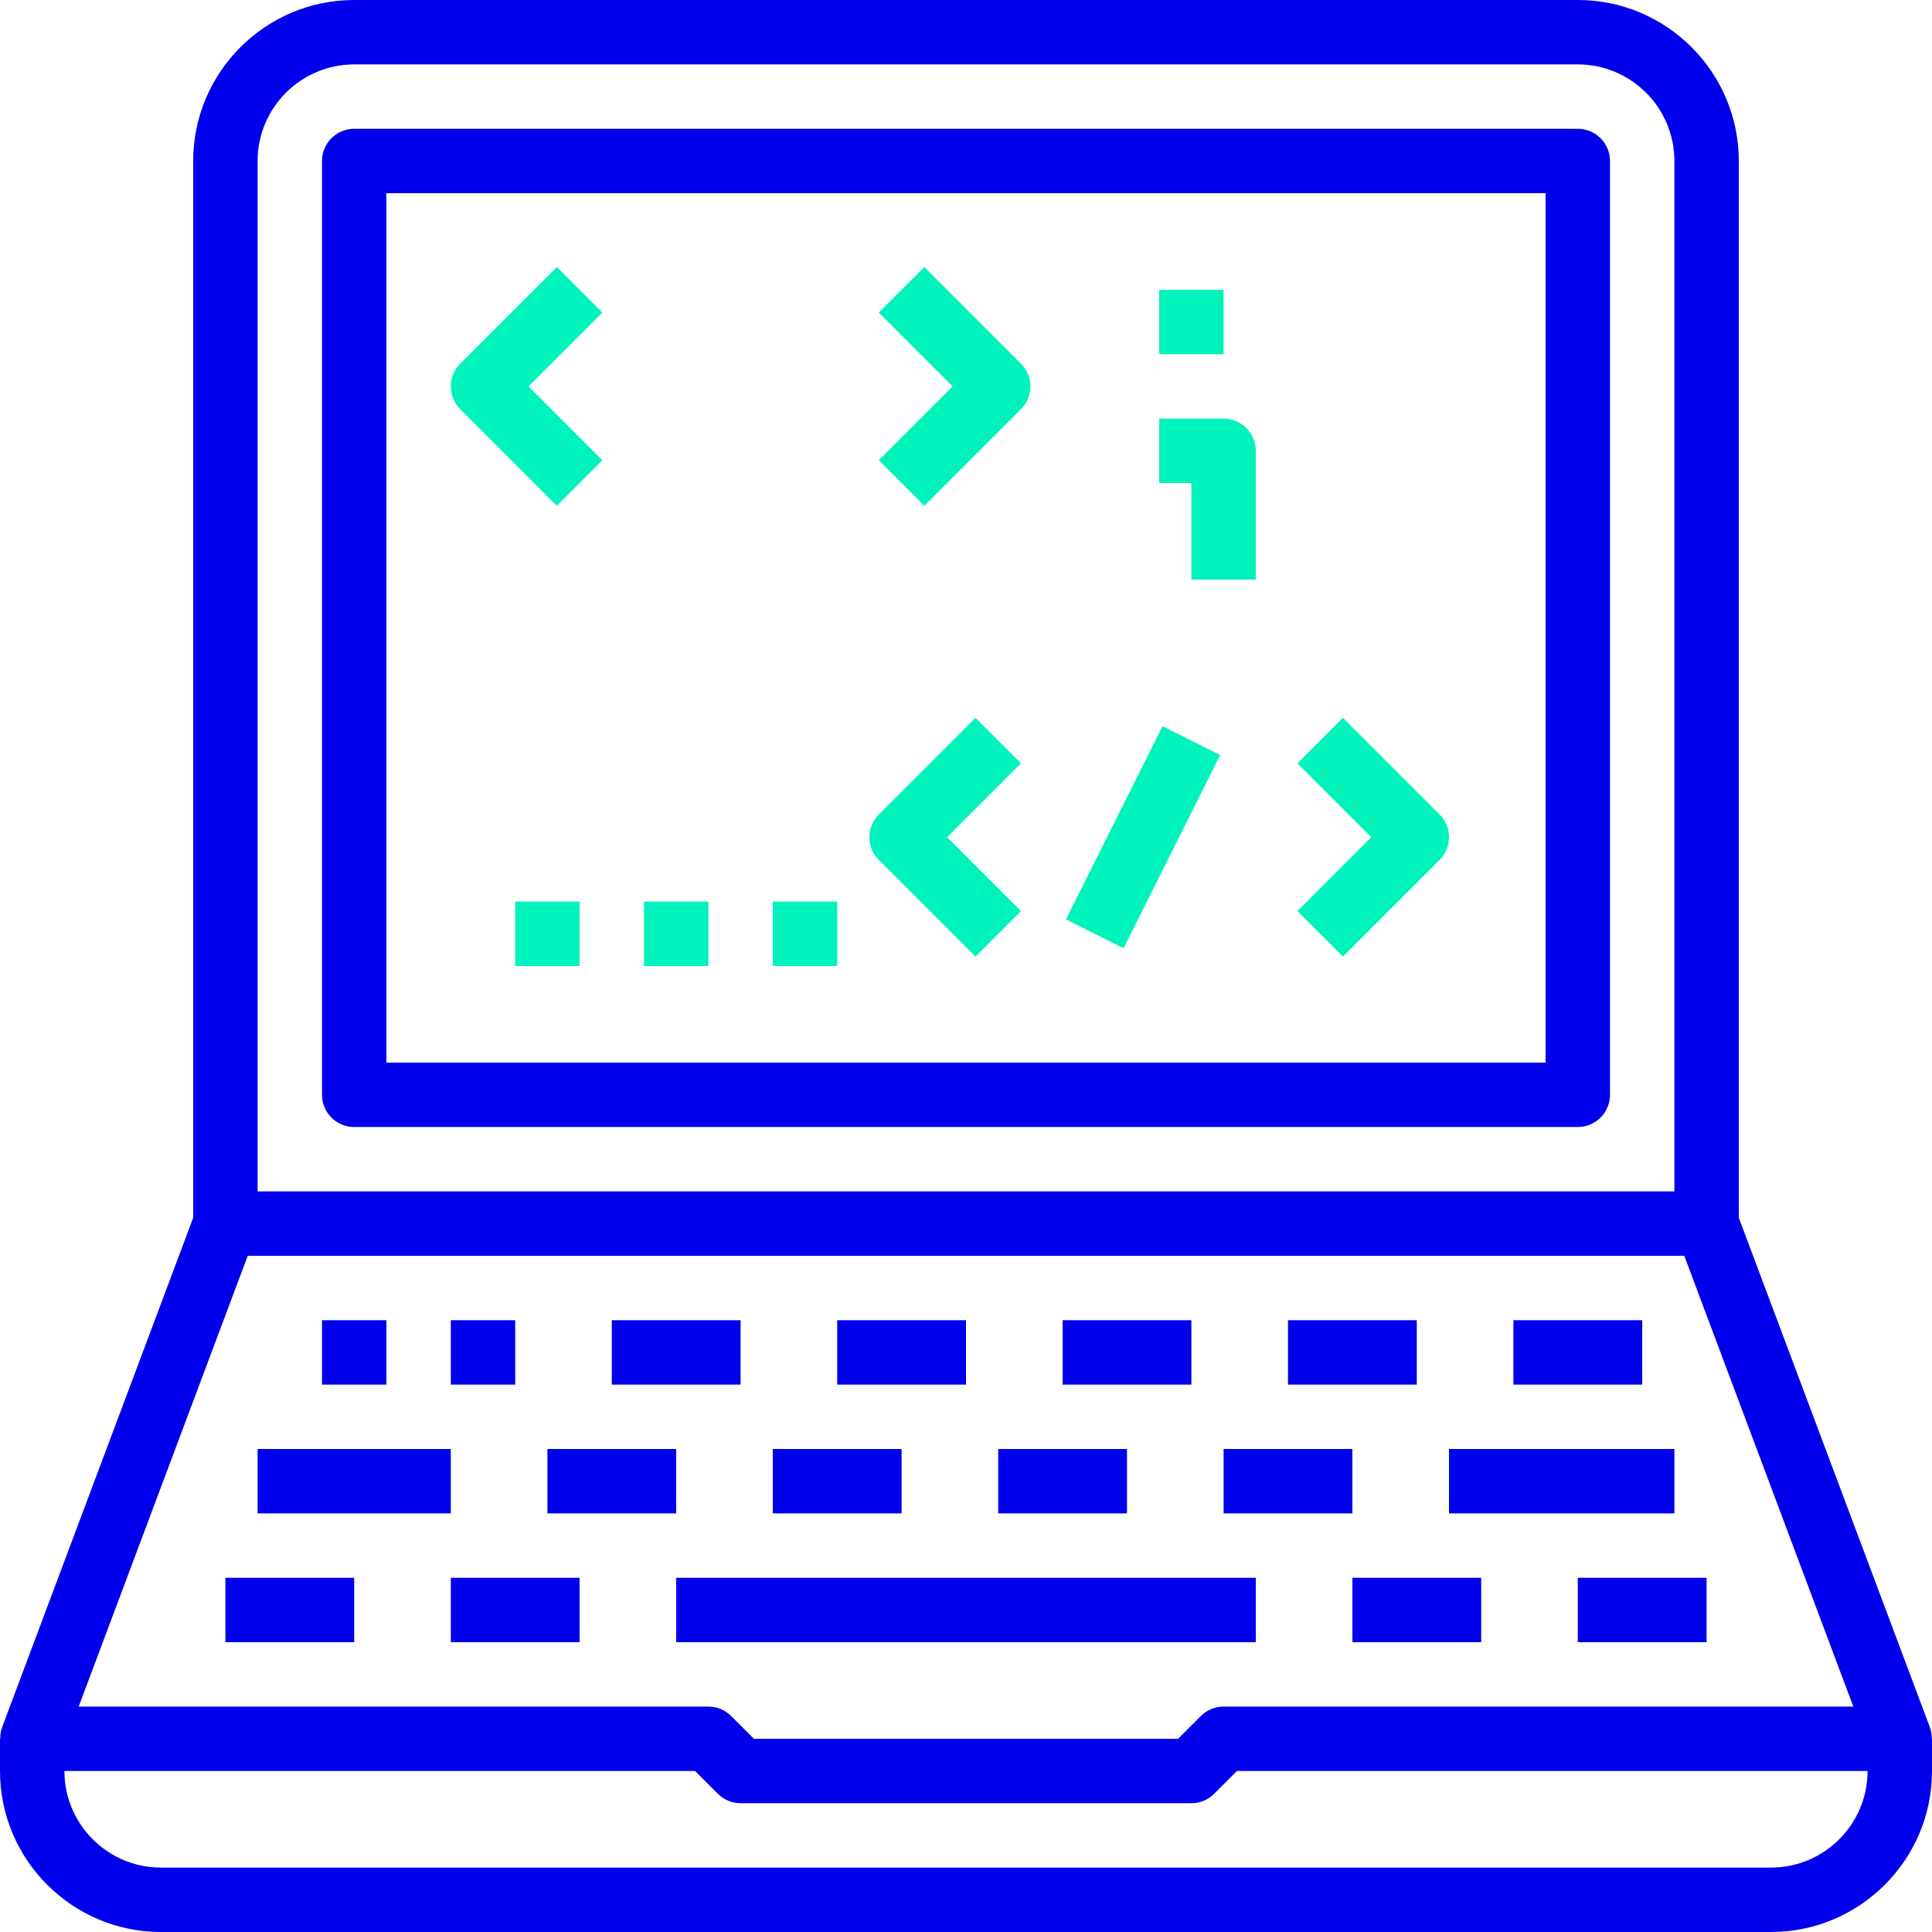
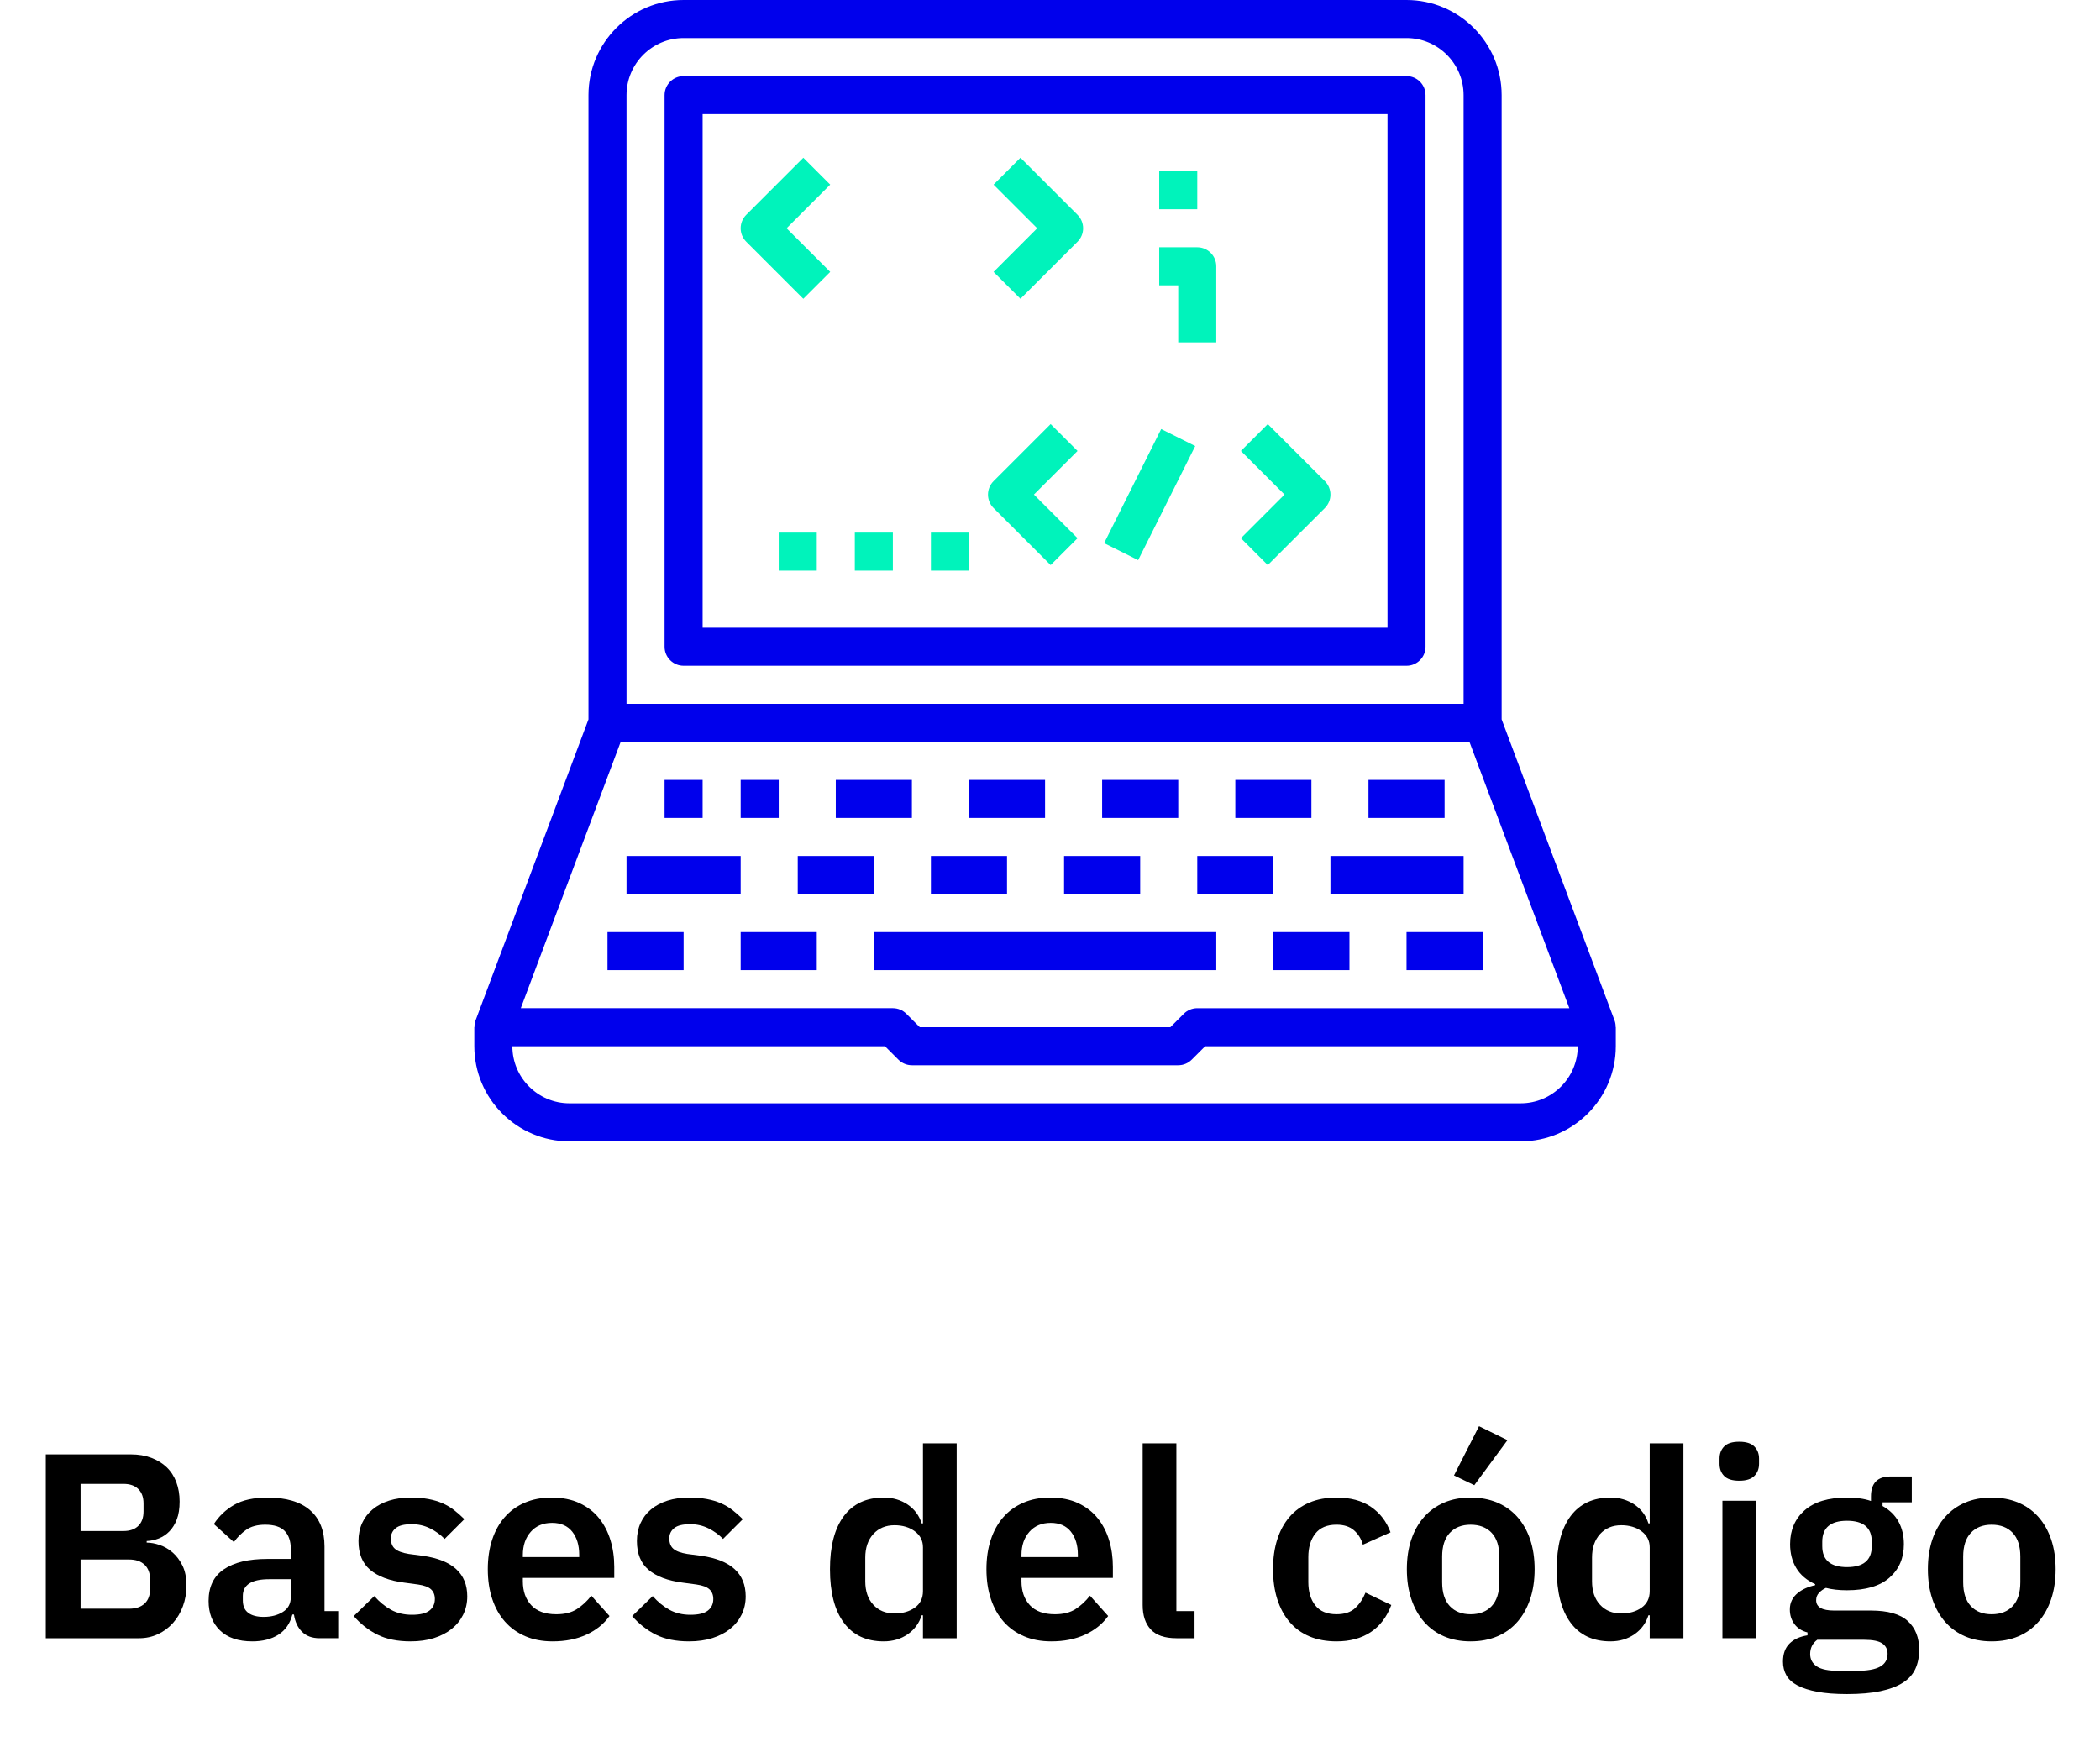
- <svg xmlns="http://www.w3.org/2000/svg" width="104px" height="104px" viewBox="0 0 104 104" version="1.1">
-   <g id="Landing-podcast" stroke="none" stroke-width="1" fill="none" fill-rule="evenodd">
-     <g id="Landing-podcast_Mobile" transform="translate(-108, -4569)" fill-rule="nonzero">
+ <svg xmlns="http://www.w3.org/2000/svg" version="1.1" id="Capa_1" x="0px" y="0px" width="191.333px" height="159.167px" viewBox="-41.5 0 191.333 159.167" enable-background="new -41.5 0 191.333 159.167" xml:space="preserve">
+   <g id="Landing-podcast">
+     <g id="Landing-podcast_Mobile" transform="translate(-108, -4569)">
      <g id="topicos" transform="translate(0, 4004)">
-         <g id="3" transform="translate(0, 552)">
+         <g id="_x33_" transform="translate(0, 552)">
          <g id="icon3" transform="translate(108, 13)">
-             <path d="M8.667,104 L95.333,104 C100.112,104 104,100.112 104,95.333 L104,93.6 L103.988,93.6 C103.988,93.395 103.964,93.189 103.891,92.992 L93.6,65.551 L93.6,8.667 C93.6,3.888 89.712,0 84.933,0 L19.067,0 C14.288,0 10.4,3.888 10.4,8.667 L10.4,65.551 L0.109,92.992 C0.036,93.189 0.012,93.395 0.012,93.6 L0,93.6 L0,95.333 C0,100.112 3.888,104 8.667,104 Z M95.333,100.533 L8.667,100.533 C5.8,100.533 3.467,98.2 3.467,95.333 L37.416,95.333 L38.641,96.559 C38.965,96.885 39.407,97.067 39.867,97.067 L64.133,97.067 C64.593,97.067 65.035,96.885 65.359,96.559 L66.584,95.333 L100.533,95.333 C100.533,98.2 98.2,100.533 95.333,100.533 Z M19.067,3.467 L84.933,3.467 C87.8,3.467 90.133,5.8 90.133,8.667 L90.133,64.133 L13.867,64.133 L13.867,8.667 C13.867,5.8 16.2,3.467 19.067,3.467 Z M13.335,67.6 L90.665,67.6 L99.765,91.867 L65.867,91.867 C65.407,91.867 64.965,92.049 64.641,92.375 L63.416,93.6 L40.584,93.6 L39.359,92.375 C39.035,92.049 38.593,91.867 38.133,91.867 L4.235,91.867 L13.335,67.6 Z" id="Shape" fill="#0000EC" />
-             <rect id="Rectangle" fill="#0000EC" x="12.133" y="84.933" width="6.933" height="3.467" />
-             <rect id="Rectangle" fill="#0000EC" x="24.267" y="84.933" width="6.933" height="3.467" />
-             <rect id="Rectangle" fill="#0000EC" x="36.4" y="84.933" width="31.2" height="3.467" />
-             <rect id="Rectangle" fill="#0000EC" x="72.8" y="84.933" width="6.933" height="3.467" />
-             <rect id="Rectangle" fill="#0000EC" x="84.933" y="84.933" width="6.933" height="3.467" />
-             <rect id="Rectangle" fill="#0000EC" x="13.867" y="78" width="10.4" height="3.467" />
-             <rect id="Rectangle" fill="#0000EC" x="29.467" y="78" width="6.933" height="3.467" />
-             <rect id="Rectangle" fill="#0000EC" x="41.6" y="78" width="6.933" height="3.467" />
-             <rect id="Rectangle" fill="#0000EC" x="53.733" y="78" width="6.933" height="3.467" />
-             <rect id="Rectangle" fill="#0000EC" x="65.867" y="78" width="6.933" height="3.467" />
-             <rect id="Rectangle" fill="#0000EC" x="78" y="78" width="12.133" height="3.467" />
-             <rect id="Rectangle" fill="#0000EC" x="24.267" y="71.067" width="3.467" height="3.467" />
-             <rect id="Rectangle" fill="#0000EC" x="17.333" y="71.067" width="3.467" height="3.467" />
-             <rect id="Rectangle" fill="#0000EC" x="32.933" y="71.067" width="6.933" height="3.467" />
-             <rect id="Rectangle" fill="#0000EC" x="45.067" y="71.067" width="6.933" height="3.467" />
-             <rect id="Rectangle" fill="#0000EC" x="57.2" y="71.067" width="6.933" height="3.467" />
-             <rect id="Rectangle" fill="#0000EC" x="69.333" y="71.067" width="6.933" height="3.467" />
-             <rect id="Rectangle" fill="#0000EC" x="81.467" y="71.067" width="6.933" height="3.467" />
-             <path d="M19.067,60.667 L84.933,60.667 C85.89,60.667 86.667,59.89 86.667,58.933 L86.667,8.667 C86.667,7.71 85.89,6.933 84.933,6.933 L19.067,6.933 C18.11,6.933 17.333,7.71 17.333,8.667 L17.333,58.933 C17.333,59.89 18.11,60.667 19.067,60.667 Z M20.8,10.4 L83.2,10.4 L83.2,57.2 L20.8,57.2 L20.8,10.4 Z" id="Shape" fill="#0000EC" />
-             <path d="M29.975,14.375 L24.775,19.575 C24.097,20.252 24.097,21.348 24.775,22.025 L29.975,27.225 L32.425,24.775 L28.451,20.8 L32.425,16.825 L29.975,14.375 Z" id="Path" fill="#00F3BB" />
-             <path d="M49.759,14.375 L47.308,16.825 L51.282,20.8 L47.308,24.775 L49.759,27.225 L54.959,22.025 C55.637,21.348 55.637,20.252 54.959,19.575 L49.759,14.375 Z" id="Path" fill="#00F3BB" />
-             <path d="M52.508,38.641 L47.308,43.841 C46.63,44.519 46.63,45.614 47.308,46.292 L52.508,51.492 L54.959,49.041 L50.984,45.067 L54.959,41.092 L52.508,38.641 Z" id="Path" fill="#00F3BB" />
-             <path d="M72.292,38.641 L69.841,41.092 L73.816,45.067 L69.841,49.041 L72.292,51.492 L77.492,46.292 C78.17,45.614 78.17,44.519 77.492,43.841 L72.292,38.641 Z" id="Path" fill="#00F3BB" />
-             <polygon id="Rectangle" fill="#00F3BB" transform="translate(61.53108, 45.06771) rotate(-63.43495) translate(-61.53108, -45.06771) " points="55.718 43.334 67.345 43.334 67.345 46.801 55.718 46.801" />
-             <rect id="Rectangle" fill="#00F3BB" x="41.6" y="48.533" width="3.467" height="3.467" />
-             <rect id="Rectangle" fill="#00F3BB" x="34.667" y="48.533" width="3.467" height="3.467" />
-             <rect id="Rectangle" fill="#00F3BB" x="27.733" y="48.533" width="3.467" height="3.467" />
-             <path d="M65.867,22.533 L62.4,22.533 L62.4,26 L64.133,26 L64.133,31.2 L67.6,31.2 L67.6,24.267 C67.6,23.31 66.823,22.533 65.867,22.533 Z" id="Path" fill="#00F3BB" />
-             <rect id="Rectangle" fill="#00F3BB" x="62.4" y="15.6" width="3.467" height="3.467" />
+             <path id="Shape" fill="#0000EC" d="M10.383,104h86.668c4.777,0,8.666-3.888,8.666-8.666V93.6h-0.012       c0-0.204-0.025-0.41-0.098-0.607L95.316,65.551V8.667C95.316,3.888,91.428,0,86.65,0H20.783c-4.779,0-8.667,3.888-8.667,8.667       v56.884L1.826,92.992c-0.073,0.197-0.097,0.403-0.097,0.607H1.716v1.734C1.716,100.112,5.604,104,10.383,104z M97.051,100.533       H10.383c-2.867,0-5.2-2.333-5.2-5.199h33.949l1.226,1.225c0.324,0.326,0.766,0.508,1.226,0.508H65.85       c0.459,0,0.902-0.182,1.227-0.508l1.225-1.225h33.949C102.25,98.2,99.916,100.533,97.051,100.533z M20.783,3.467H86.65       c2.867,0,5.199,2.333,5.199,5.2v55.466H15.583V8.667C15.583,5.8,17.916,3.467,20.783,3.467z M15.051,67.6h77.332l9.1,24.268       H67.584c-0.461,0-0.902,0.182-1.227,0.508L65.133,93.6H42.301l-1.226-1.225c-0.324-0.326-0.766-0.508-1.226-0.508H5.951       L15.051,67.6z" />
+             <rect id="Rectangle" x="13.85" y="84.934" fill="#0000EC" width="6.934" height="3.467" />
+             <rect id="Rectangle_1_" x="25.983" y="84.934" fill="#0000EC" width="6.934" height="3.467" />
+             <rect id="Rectangle_2_" x="38.116" y="84.934" fill="#0000EC" width="31.2" height="3.467" />
+             <rect id="Rectangle_3_" x="74.516" y="84.934" fill="#0000EC" width="6.934" height="3.467" />
+             <rect id="Rectangle_4_" x="86.65" y="84.934" fill="#0000EC" width="6.934" height="3.467" />
+             <rect id="Rectangle_5_" x="15.583" y="78" fill="#0000EC" width="10.4" height="3.467" />
+             <rect id="Rectangle_6_" x="31.183" y="78" fill="#0000EC" width="6.933" height="3.467" />
+             <rect id="Rectangle_7_" x="43.316" y="78" fill="#0000EC" width="6.934" height="3.467" />
+             <rect id="Rectangle_8_" x="55.449" y="78" fill="#0000EC" width="6.934" height="3.467" />
+             <rect id="Rectangle_9_" x="67.584" y="78" fill="#0000EC" width="6.932" height="3.467" />
+             <rect id="Rectangle_10_" x="79.717" y="78" fill="#0000EC" width="12.133" height="3.467" />
+             <rect id="Rectangle_11_" x="25.983" y="71.066" fill="#0000EC" width="3.467" height="3.467" />
+             <rect id="Rectangle_12_" x="19.05" y="71.066" fill="#0000EC" width="3.466" height="3.467" />
+             <rect id="Rectangle_13_" x="34.649" y="71.066" fill="#0000EC" width="6.934" height="3.467" />
+             <rect id="Rectangle_14_" x="46.783" y="71.066" fill="#0000EC" width="6.934" height="3.467" />
+             <rect id="Rectangle_15_" x="58.916" y="71.066" fill="#0000EC" width="6.934" height="3.467" />
+             <rect id="Rectangle_16_" x="71.051" y="71.066" fill="#0000EC" width="6.932" height="3.467" />
+             <rect id="Rectangle_17_" x="83.184" y="71.066" fill="#0000EC" width="6.934" height="3.467" />
+             <path id="Shape_1_" fill="#0000EC" d="M20.783,60.666H86.65c0.957,0,1.732-0.775,1.732-1.732V8.667       c0-0.957-0.775-1.733-1.732-1.733H20.783c-0.957,0-1.733,0.776-1.733,1.733v50.267C19.05,59.891,19.826,60.666,20.783,60.666z        M22.516,10.4h62.4v46.8h-62.4V10.4z" />
+             <path id="Path_5_" fill="#00F3BB" d="M31.691,14.375l-5.2,5.2c-0.678,0.678-0.678,1.773,0,2.451l5.2,5.2l2.451-2.451       L30.167,20.8l3.974-3.975L31.691,14.375z" />
+             <path id="Path_1_" fill="#00F3BB" d="M51.475,14.375l-2.45,2.451l3.974,3.975l-3.974,3.975l2.45,2.451l5.201-5.2       c0.678-0.678,0.678-1.773,0-2.451L51.475,14.375z" />
+             <path id="Path_2_" fill="#00F3BB" d="M54.225,38.641l-5.2,5.2c-0.678,0.678-0.678,1.773,0,2.451l5.2,5.2l2.451-2.451       l-3.975-3.975l3.975-3.974L54.225,38.641z" />
+             <path id="Path_3_" fill="#00F3BB" d="M74.008,38.641l-2.449,2.451l3.975,3.974l-3.975,3.975l2.449,2.451l5.201-5.2       c0.678-0.678,0.678-1.773,0-2.451L74.008,38.641z" />
+             <polygon id="Rectangle_18_" fill="#00F3BB" points="59.098,49.492 64.297,39.093 67.398,40.643 62.197,51.042      " />
+             <rect id="Rectangle_19_" x="43.316" y="48.533" fill="#00F3BB" width="3.467" height="3.467" />
+             <rect id="Rectangle_20_" x="36.383" y="48.533" fill="#00F3BB" width="3.467" height="3.467" />
+             <rect id="Rectangle_21_" x="29.45" y="48.533" fill="#00F3BB" width="3.467" height="3.467" />
+             <path id="Path_4_" fill="#00F3BB" d="M67.584,22.533h-3.467V26h1.732v5.2h3.467v-6.934       C69.316,23.31,68.539,22.533,67.584,22.533z" />
+             <rect id="Rectangle_22_" x="64.117" y="15.6" fill="#00F3BB" width="3.467" height="3.466" />
          </g>
        </g>
      </g>
    </g>
  </g>
+   <g>
+     <path d="M-37.327,132.525h7.752c0.688,0,1.308,0.104,1.86,0.312c0.552,0.208,1.02,0.496,1.404,0.864   c0.384,0.368,0.676,0.82,0.876,1.355c0.2,0.537,0.3,1.125,0.3,1.764c0,0.641-0.084,1.181-0.252,1.621   c-0.168,0.439-0.393,0.803-0.672,1.092c-0.28,0.287-0.6,0.504-0.96,0.647c-0.36,0.144-0.732,0.225-1.116,0.24v0.144   c0.368,0,0.764,0.072,1.188,0.217c0.424,0.144,0.816,0.371,1.176,0.684s0.66,0.712,0.9,1.2c0.24,0.488,0.36,1.092,0.36,1.812   c0,0.672-0.108,1.301-0.324,1.885s-0.516,1.092-0.9,1.523c-0.384,0.432-0.84,0.771-1.368,1.02   c-0.528,0.249-1.104,0.373-1.728,0.373h-8.496V132.525z M-34.158,139.509h3.912c0.576,0,1.024-0.155,1.344-0.468   c0.32-0.313,0.48-0.748,0.48-1.309v-0.744c0-0.559-0.16-0.996-0.48-1.308c-0.32-0.312-0.768-0.468-1.344-0.468h-3.912V139.509z    M-34.158,146.589h4.416c0.608,0,1.08-0.156,1.416-0.468c0.336-0.313,0.504-0.764,0.504-1.356v-0.815   c0-0.592-0.168-1.049-0.504-1.368c-0.336-0.32-0.808-0.479-1.416-0.479h-4.416V146.589z" />
+     <path d="M-12.39,149.277c-0.672,0-1.204-0.196-1.596-0.588c-0.392-0.393-0.636-0.916-0.732-1.572h-0.144   c-0.208,0.815-0.632,1.428-1.272,1.836c-0.64,0.408-1.432,0.611-2.376,0.611c-1.28,0-2.264-0.334-2.952-1.004   s-1.032-1.563-1.032-2.68c0-1.292,0.464-2.253,1.392-2.883c0.928-0.631,2.248-0.945,3.96-0.945h2.136v-0.912   c0-0.703-0.184-1.248-0.552-1.632c-0.369-0.384-0.96-0.576-1.776-0.576c-0.72,0-1.3,0.156-1.74,0.468   c-0.44,0.313-0.813,0.685-1.116,1.117l-1.824-1.643c0.464-0.725,1.08-1.308,1.848-1.75c0.768-0.442,1.784-0.664,3.048-0.664   c1.696,0,2.984,0.383,3.864,1.149s1.32,1.868,1.32,3.304v5.891h1.248v2.473H-12.39z M-17.479,147.333   c0.688,0,1.272-0.151,1.752-0.452c0.48-0.303,0.72-0.748,0.72-1.336V143.9h-1.968c-1.6,0-2.4,0.509-2.4,1.525v0.406   c0,0.508,0.164,0.885,0.492,1.131C-18.555,147.21-18.086,147.333-17.479,147.333z" />
+     <path d="M-4.087,149.564c-1.2,0-2.208-0.203-3.024-0.611s-1.536-0.973-2.16-1.692l1.872-1.823c0.464,0.527,0.972,0.943,1.524,1.248   c0.552,0.303,1.188,0.455,1.908,0.455c0.736,0,1.268-0.127,1.596-0.384c0.328-0.256,0.492-0.608,0.492-1.056   c0-0.368-0.116-0.66-0.348-0.877c-0.232-0.215-0.628-0.363-1.188-0.443l-1.248-0.168c-1.36-0.176-2.396-0.564-3.108-1.164   s-1.068-1.477-1.068-2.628c0-0.608,0.112-1.155,0.336-1.644s0.544-0.904,0.96-1.248s0.916-0.608,1.5-0.793   c0.584-0.184,1.236-0.275,1.956-0.275c0.608,0,1.148,0.044,1.62,0.132c0.472,0.089,0.9,0.216,1.284,0.384   c0.384,0.168,0.735,0.377,1.056,0.625c0.32,0.248,0.632,0.523,0.936,0.827l-1.8,1.8c-0.368-0.384-0.808-0.703-1.32-0.959   s-1.072-0.385-1.68-0.385c-0.672,0-1.156,0.12-1.452,0.359c-0.296,0.24-0.444,0.553-0.444,0.937c0,0.417,0.124,0.732,0.372,0.948   c0.248,0.216,0.668,0.372,1.26,0.468l1.272,0.168c2.704,0.384,4.056,1.616,4.056,3.696c0,0.608-0.124,1.164-0.372,1.668   s-0.596,0.936-1.044,1.296c-0.448,0.36-0.988,0.64-1.62,0.84C-2.595,149.465-3.303,149.564-4.087,149.564z" />
+     <path d="M8.849,149.564c-0.928,0-1.756-0.156-2.484-0.468s-1.344-0.751-1.848-1.319c-0.504-0.568-0.892-1.256-1.164-2.064   c-0.272-0.808-0.408-1.716-0.408-2.725c0-0.991,0.132-1.887,0.396-2.688c0.264-0.8,0.644-1.484,1.14-2.052   c0.496-0.567,1.104-1.009,1.824-1.32c0.72-0.312,1.536-0.468,2.448-0.468c0.976,0,1.824,0.168,2.544,0.504   c0.72,0.336,1.312,0.792,1.776,1.368c0.464,0.575,0.812,1.244,1.044,2.004c0.232,0.761,0.348,1.571,0.348,2.437v1.008H6.137v0.31   c0,0.905,0.256,1.632,0.768,2.181c0.512,0.548,1.272,0.821,2.28,0.821c0.768,0,1.396-0.159,1.884-0.476   c0.488-0.318,0.924-0.723,1.308-1.216l1.656,1.853c-0.512,0.723-1.212,1.288-2.1,1.697   C11.045,149.359,10.017,149.564,8.849,149.564z M8.801,138.765c-0.816,0-1.464,0.272-1.944,0.816s-0.72,1.247-0.72,2.112v0.191   h5.136v-0.216c0-0.864-0.212-1.563-0.636-2.101C10.213,139.033,9.601,138.765,8.801,138.765z" />
+     <path d="M21.281,149.564c-1.2,0-2.208-0.203-3.024-0.611s-1.536-0.973-2.16-1.692l1.872-1.823c0.464,0.527,0.972,0.943,1.524,1.248   c0.552,0.303,1.188,0.455,1.908,0.455c0.736,0,1.268-0.127,1.596-0.384c0.328-0.256,0.492-0.608,0.492-1.056   c0-0.368-0.116-0.66-0.348-0.877c-0.232-0.215-0.628-0.363-1.188-0.443l-1.248-0.168c-1.36-0.176-2.396-0.564-3.108-1.164   s-1.068-1.477-1.068-2.628c0-0.608,0.112-1.155,0.336-1.644s0.544-0.904,0.96-1.248s0.916-0.608,1.5-0.793   c0.584-0.184,1.236-0.275,1.956-0.275c0.608,0,1.148,0.044,1.62,0.132c0.472,0.089,0.9,0.216,1.284,0.384   c0.384,0.168,0.735,0.377,1.056,0.625c0.32,0.248,0.632,0.523,0.936,0.827l-1.8,1.8c-0.368-0.384-0.808-0.703-1.32-0.959   s-1.072-0.385-1.68-0.385c-0.672,0-1.156,0.12-1.452,0.359c-0.296,0.24-0.444,0.553-0.444,0.937c0,0.417,0.124,0.732,0.372,0.948   c0.248,0.216,0.668,0.372,1.26,0.468l1.272,0.168c2.704,0.384,4.056,1.616,4.056,3.696c0,0.608-0.124,1.164-0.372,1.668   s-0.596,0.936-1.044,1.296c-0.448,0.36-0.988,0.64-1.62,0.84C22.772,149.465,22.064,149.564,21.281,149.564z" />
+     <path d="M42.592,147.189h-0.12c-0.225,0.719-0.648,1.295-1.272,1.728c-0.624,0.432-1.353,0.647-2.184,0.647   c-1.584,0-2.796-0.567-3.636-1.703c-0.84-1.137-1.26-2.76-1.26-4.873c0-2.096,0.42-3.707,1.26-4.836   c0.84-1.127,2.052-1.691,3.636-1.691c0.832,0,1.56,0.213,2.184,0.636c0.624,0.425,1.047,0.996,1.272,1.716h0.12v-7.295h3.072v17.76   h-3.072V147.189z M40,147.021c0.736,0,1.352-0.176,1.848-0.529c0.496-0.352,0.744-0.855,0.744-1.512v-3.983   c0-0.608-0.248-1.097-0.744-1.464c-0.496-0.368-1.112-0.553-1.848-0.553c-0.8,0-1.444,0.269-1.932,0.805s-0.732,1.252-0.732,2.147   v2.16c0,0.896,0.244,1.608,0.732,2.136C38.557,146.757,39.2,147.021,40,147.021z" />
+     <path d="M54.28,149.564c-0.928,0-1.756-0.156-2.484-0.468s-1.344-0.751-1.848-1.319c-0.504-0.568-0.892-1.256-1.164-2.064   c-0.272-0.808-0.408-1.716-0.408-2.725c0-0.991,0.132-1.887,0.396-2.688c0.264-0.8,0.644-1.484,1.14-2.052   c0.496-0.567,1.104-1.009,1.824-1.32c0.72-0.312,1.536-0.468,2.448-0.468c0.976,0,1.823,0.168,2.544,0.504   c0.72,0.336,1.312,0.792,1.775,1.368c0.465,0.575,0.813,1.244,1.045,2.004c0.231,0.761,0.348,1.571,0.348,2.437v1.008h-8.328v0.31   c0,0.905,0.256,1.632,0.768,2.181c0.511,0.548,1.272,0.821,2.28,0.821c0.769,0,1.396-0.159,1.884-0.476   c0.488-0.318,0.924-0.723,1.309-1.216l1.656,1.853c-0.513,0.723-1.213,1.288-2.101,1.697   C56.477,149.359,55.448,149.564,54.28,149.564z M54.232,138.765c-0.816,0-1.464,0.272-1.944,0.816s-0.72,1.247-0.72,2.112v0.191   h5.137v-0.216c0-0.864-0.213-1.563-0.637-2.101C55.645,139.033,55.032,138.765,54.232,138.765z" />
+     <path d="M65.681,149.277c-1.056,0-1.833-0.265-2.328-0.793c-0.496-0.527-0.744-1.271-0.744-2.231v-14.735h3.072v15.287h1.655v2.473   H65.681z" />
+     <path d="M80.272,149.564c-0.929,0-1.753-0.152-2.472-0.455c-0.721-0.305-1.324-0.744-1.813-1.32s-0.86-1.268-1.116-2.076   c-0.256-0.808-0.384-1.716-0.384-2.725c0-1.008,0.128-1.911,0.384-2.711c0.256-0.801,0.628-1.484,1.116-2.053   c0.488-0.567,1.092-1.004,1.813-1.308c0.719-0.304,1.543-0.456,2.472-0.456c1.264,0,2.308,0.28,3.132,0.84   c0.824,0.561,1.42,1.336,1.788,2.328l-2.521,1.128c-0.144-0.528-0.412-0.964-0.804-1.308s-0.924-0.517-1.596-0.517   c-0.864,0-1.509,0.272-1.933,0.816s-0.636,1.256-0.636,2.136v2.28c0,0.88,0.212,1.588,0.636,2.124s1.068,0.804,1.933,0.804   c0.735,0,1.304-0.188,1.704-0.563c0.399-0.376,0.711-0.844,0.936-1.404l2.352,1.128c-0.416,1.104-1.047,1.933-1.896,2.483   C82.52,149.289,81.488,149.564,80.272,149.564z" />
+     <path d="M92.488,149.564c-0.896,0-1.701-0.152-2.412-0.455c-0.713-0.305-1.32-0.744-1.824-1.32s-0.893-1.268-1.164-2.076   c-0.272-0.808-0.408-1.716-0.408-2.725c0-1.008,0.136-1.911,0.408-2.711c0.271-0.801,0.66-1.484,1.164-2.053   c0.504-0.567,1.111-1.004,1.824-1.308c0.711-0.304,1.516-0.456,2.412-0.456c0.895,0,1.703,0.152,2.424,0.456   c0.72,0.304,1.332,0.74,1.836,1.308c0.504,0.568,0.891,1.252,1.164,2.053c0.271,0.8,0.408,1.703,0.408,2.711   c0,1.009-0.137,1.917-0.408,2.725c-0.273,0.809-0.66,1.5-1.164,2.076s-1.116,1.016-1.836,1.32   C94.191,149.412,93.383,149.564,92.488,149.564z M92.488,147.093c0.815,0,1.455-0.247,1.92-0.744   c0.463-0.495,0.695-1.224,0.695-2.184v-2.328c0-0.944-0.232-1.664-0.695-2.16c-0.465-0.495-1.104-0.744-1.92-0.744   c-0.801,0-1.433,0.249-1.896,0.744c-0.465,0.496-0.696,1.216-0.696,2.16v2.328c0,0.96,0.231,1.688,0.696,2.184   C91.056,146.846,91.688,147.093,92.488,147.093z M92.824,135.333l-1.849-0.888l2.28-4.488l2.592,1.271L92.824,135.333z" />
+     <path d="M108.807,147.189h-0.119c-0.225,0.719-0.648,1.295-1.271,1.728c-0.625,0.432-1.354,0.647-2.185,0.647   c-1.584,0-2.796-0.567-3.636-1.703c-0.84-1.137-1.26-2.76-1.26-4.873c0-2.096,0.42-3.707,1.26-4.836   c0.84-1.127,2.052-1.691,3.636-1.691c0.831,0,1.56,0.213,2.185,0.636c0.623,0.425,1.047,0.996,1.271,1.716h0.119v-7.295h3.072   v17.76h-3.072V147.189z M106.215,147.021c0.736,0,1.353-0.176,1.849-0.529c0.495-0.352,0.743-0.855,0.743-1.512v-3.983   c0-0.608-0.248-1.097-0.743-1.464c-0.496-0.368-1.112-0.553-1.849-0.553c-0.8,0-1.443,0.269-1.932,0.805s-0.732,1.252-0.732,2.147   v2.16c0,0.896,0.244,1.608,0.732,2.136C104.771,146.757,105.415,147.021,106.215,147.021z" />
+     <path d="M116.967,134.925c-0.64,0-1.1-0.144-1.379-0.433c-0.281-0.287-0.42-0.655-0.42-1.104v-0.48c0-0.447,0.139-0.815,0.42-1.104   c0.279-0.287,0.739-0.432,1.379-0.432c0.625,0,1.08,0.145,1.369,0.432c0.287,0.288,0.432,0.656,0.432,1.104v0.48   c0,0.448-0.145,0.816-0.432,1.104C118.047,134.781,117.592,134.925,116.967,134.925z M115.432,136.749h3.072v12.528h-3.072V136.749   z" />
+     <path d="M133.359,150.333c0,0.655-0.117,1.235-0.349,1.739s-0.612,0.925-1.14,1.261c-0.528,0.336-1.209,0.592-2.041,0.769   c-0.832,0.176-1.848,0.264-3.047,0.264c-1.057,0-1.953-0.068-2.688-0.205c-0.735-0.135-1.341-0.328-1.812-0.575   c-0.473-0.249-0.813-0.556-1.021-0.925c-0.208-0.367-0.312-0.783-0.312-1.247c0-0.704,0.195-1.253,0.588-1.644   c0.392-0.393,0.939-0.645,1.644-0.757v-0.264c-0.513-0.128-0.908-0.381-1.188-0.757c-0.279-0.377-0.42-0.821-0.42-1.334   c0-0.32,0.064-0.605,0.192-0.854s0.3-0.461,0.517-0.637c0.216-0.177,0.459-0.324,0.731-0.445c0.272-0.119,0.56-0.212,0.864-0.276   v-0.096c-0.768-0.353-1.34-0.839-1.717-1.463c-0.375-0.624-0.563-1.351-0.563-2.183c0-1.278,0.44-2.306,1.32-3.081   s2.168-1.163,3.864-1.163c0.384,0,0.764,0.023,1.14,0.072c0.376,0.048,0.724,0.128,1.044,0.24v-0.408   c0-1.217,0.592-1.824,1.775-1.824h1.945v2.352h-2.664v0.336c0.655,0.369,1.143,0.849,1.463,1.44s0.48,1.272,0.48,2.04   c0,1.264-0.436,2.279-1.309,3.048c-0.871,0.769-2.164,1.151-3.875,1.151c-0.736,0-1.377-0.071-1.92-0.215   c-0.24,0.111-0.449,0.26-0.625,0.443s-0.264,0.412-0.264,0.684c0,0.625,0.544,0.937,1.633,0.937h3.359   c1.536,0,2.652,0.315,3.348,0.948C133.011,148.337,133.359,149.213,133.359,150.333z M130.479,150.693   c0-0.4-0.16-0.713-0.479-0.937c-0.32-0.224-0.872-0.336-1.656-0.336h-4.272c-0.432,0.319-0.647,0.752-0.647,1.296   c0,0.48,0.2,0.855,0.601,1.128c0.398,0.272,1.08,0.408,2.039,0.408h1.536c1.009,0,1.74-0.128,2.196-0.384   S130.479,151.221,130.479,150.693z M126.783,142.797c1.504,0,2.256-0.637,2.256-1.909v-0.405c0-1.273-0.752-1.91-2.256-1.91   s-2.256,0.637-2.256,1.91v0.405C124.527,142.16,125.279,142.797,126.783,142.797z" />
+     <path d="M139.959,149.564c-0.896,0-1.699-0.152-2.412-0.455c-0.711-0.305-1.319-0.744-1.824-1.32   c-0.504-0.576-0.892-1.268-1.163-2.076c-0.272-0.808-0.408-1.716-0.408-2.725c0-1.008,0.136-1.911,0.408-2.711   c0.271-0.801,0.659-1.484,1.163-2.053c0.505-0.567,1.113-1.004,1.824-1.308c0.713-0.304,1.516-0.456,2.412-0.456   s1.705,0.152,2.424,0.456c0.721,0.304,1.332,0.74,1.836,1.308c0.504,0.568,0.893,1.252,1.164,2.053   c0.272,0.8,0.408,1.703,0.408,2.711c0,1.009-0.136,1.917-0.408,2.725c-0.271,0.809-0.66,1.5-1.164,2.076s-1.115,1.016-1.836,1.32   C141.664,149.412,140.855,149.564,139.959,149.564z M139.959,147.093c0.816,0,1.456-0.247,1.92-0.744   c0.465-0.495,0.696-1.224,0.696-2.184v-2.328c0-0.944-0.231-1.664-0.696-2.16c-0.464-0.495-1.104-0.744-1.92-0.744   c-0.8,0-1.432,0.249-1.896,0.744c-0.464,0.496-0.696,1.216-0.696,2.16v2.328c0,0.96,0.232,1.688,0.696,2.184   C138.527,146.846,139.159,147.093,139.959,147.093z" />
+   </g>
</svg>
